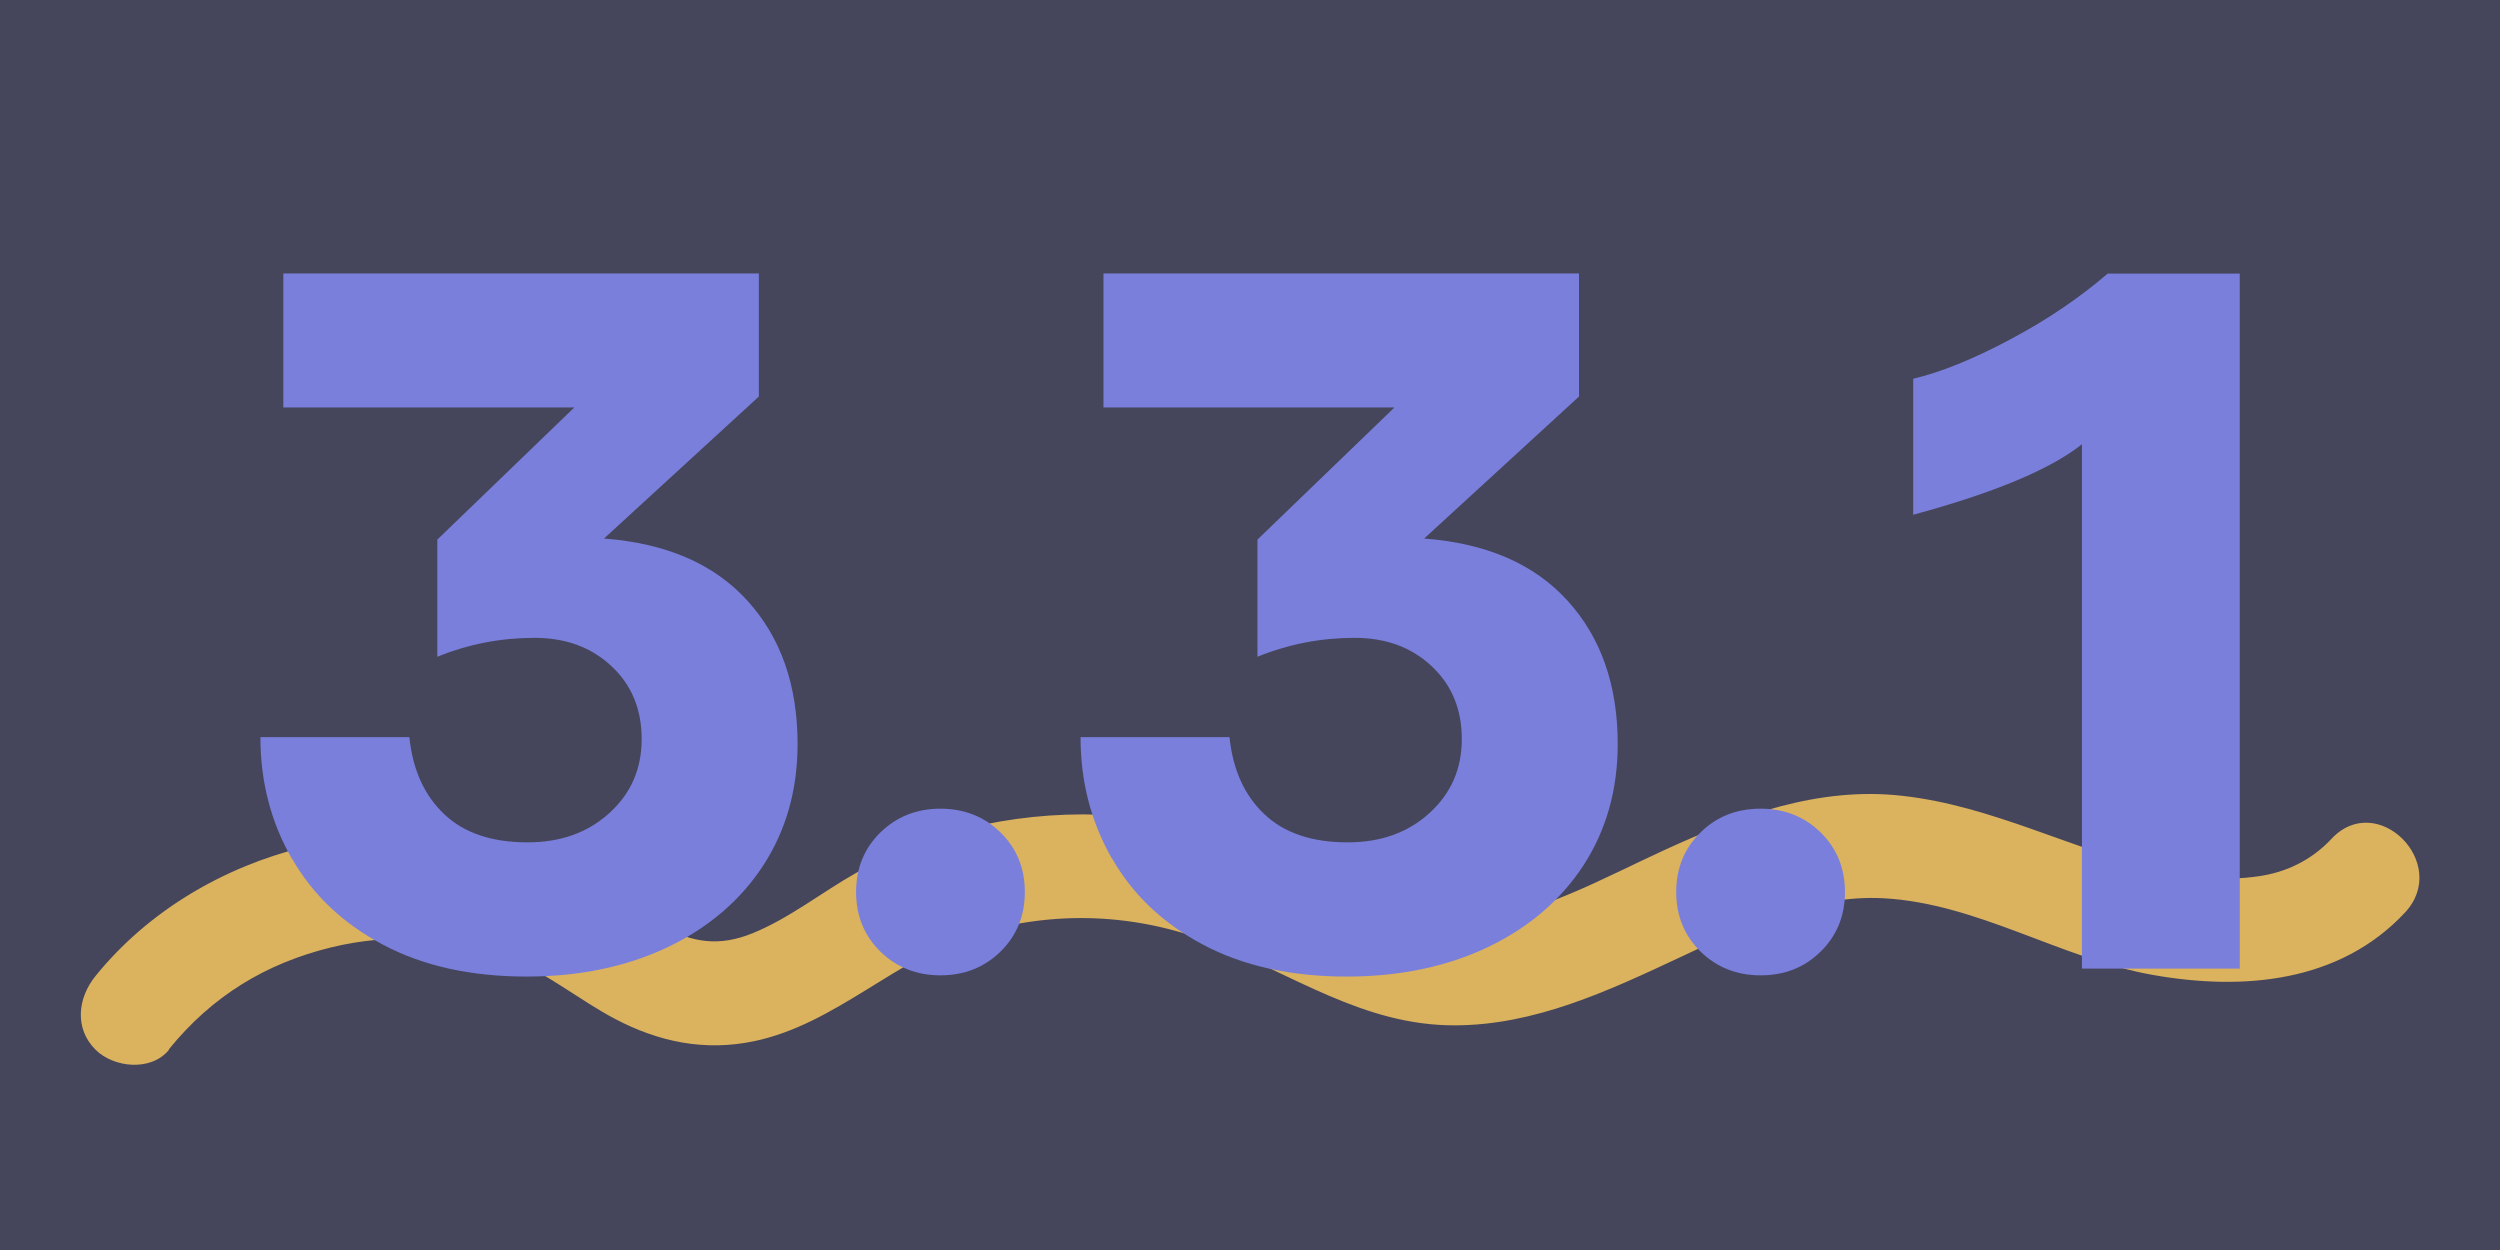
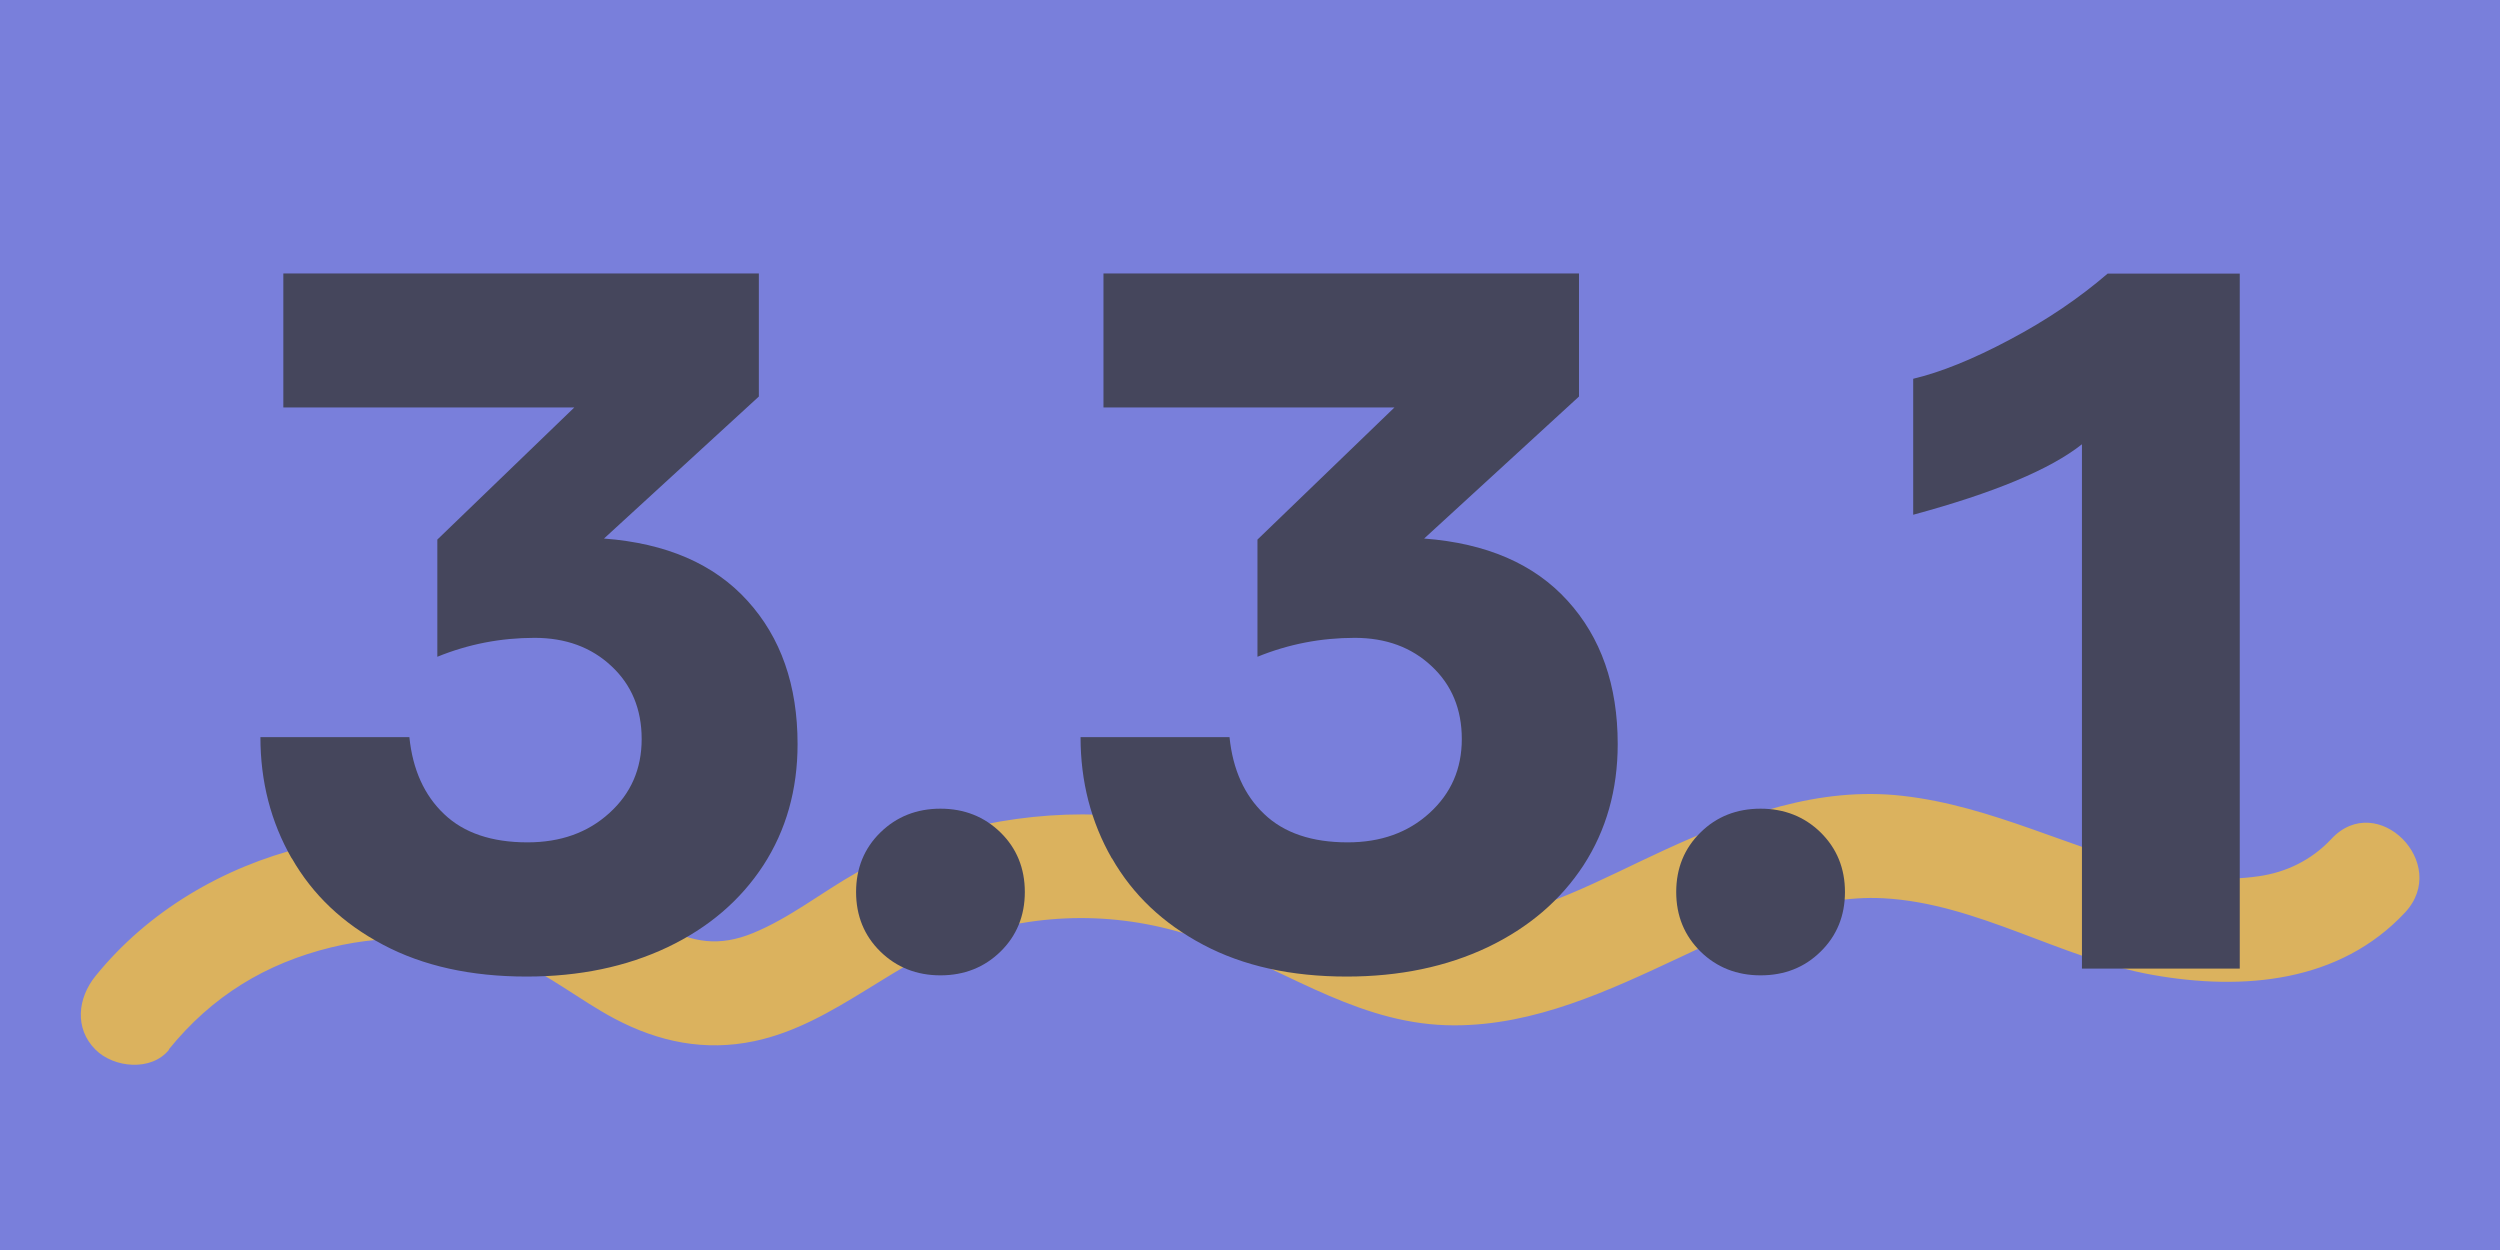
<svg xmlns="http://www.w3.org/2000/svg" id="a" viewBox="0 0 144 72">
-   <rect width="144" height="72" style="fill:#45465c; stroke-width:0px;" />
+   <rect width="144" height="72" style="fill:#797fdb; stroke-width:0px;" />
  <path d="M9.72,60.45c2.5-3.09,5.6-4.96,9.35-5.88,3.44-.84,7.28-.66,10.61.75,1.86.79,3.79,2.33,5.71,3.35,2.55,1.35,5.21,1.9,8.06,1.3,4.7-.99,8.19-4.8,12.76-6.18s9.2-1.17,13.54.5c4.7,1.81,8.78,4.78,14.03,4.77,4.62,0,8.87-1.99,12.97-3.91,3.77-1.78,7.63-3.63,11.74-3.41,5.4.29,10.21,3.47,15.48,4.41s10.81.43,14.56-3.59c2.63-2.82-1.6-7.07-4.24-4.24-1.18,1.26-2.65,1.93-4.18,2.15-2.05.3-3.89.08-5.77-.36-5.02-1.18-9.57-3.69-14.76-4.27-4.83-.55-9.35,1.13-13.66,3.1-3.54,1.62-7.44,3.82-11.07,4.08-4.79.34-8.78-2.63-13.09-4.35-4.77-1.91-10.1-2.21-15.11-1.17-2.55.53-5.05,1.49-7.32,2.77-1.99,1.12-3.84,2.61-5.97,3.48-1.91.78-3.47.57-5.28-.44-2.16-1.21-4.11-2.65-6.42-3.61-8.85-3.65-20.11-.96-26.16,6.52-1.02,1.26-1.23,3.01,0,4.24,1.05,1.05,3.22,1.27,4.24,0h0Z" style="fill:#dbb25e; stroke-width:0px;" />
  <g style="opacity:0;">
    <path d="M19.33,51.27c-1.2-2.1-1.8-4.42-1.8-6.98h8.58c.19,1.87.86,3.35,2,4.43,1.14,1.09,2.75,1.63,4.8,1.63,1.91,0,3.48-.56,4.72-1.69,1.24-1.12,1.86-2.54,1.86-4.26s-.58-3.12-1.74-4.2c-1.16-1.09-2.64-1.63-4.43-1.63-1.94,0-3.81.36-5.6,1.09v-6.75l7.89-7.61h-16.76v-7.72h27.39v7.09l-8.92,8.18c3.58.27,6.34,1.46,8.26,3.58,1.93,2.12,2.89,4.87,2.89,8.26,0,2.63-.66,4.96-1.97,6.98-1.32,2.02-3.15,3.59-5.52,4.72-2.36,1.12-5.07,1.69-8.12,1.69-3.2,0-5.96-.61-8.26-1.83-2.31-1.22-4.06-2.88-5.26-4.98Z" style="fill:#7077db; stroke-width:0px;" />
    <path d="M51.84,53.21c0-1.37.47-2.52,1.4-3.43s2.09-1.37,3.46-1.37,2.53.46,3.46,1.37,1.4,2.06,1.4,3.43-.47,2.52-1.4,3.43-2.09,1.37-3.46,1.37-2.53-.46-3.46-1.37-1.4-2.06-1.4-3.43Z" style="fill:#7077db; stroke-width:0px;" />
    <path d="M66.57,51.27c-1.2-2.1-1.8-4.42-1.8-6.98h8.58c.19,1.87.86,3.35,2,4.43,1.14,1.09,2.75,1.63,4.8,1.63,1.91,0,3.48-.56,4.72-1.69s1.86-2.54,1.86-4.26-.58-3.12-1.74-4.2c-1.16-1.09-2.64-1.63-4.43-1.63-1.94,0-3.81.36-5.6,1.09v-6.75l7.89-7.61h-16.76v-7.72h27.39v7.09l-8.92,8.18c3.58.27,6.34,1.46,8.26,3.58,1.93,2.12,2.89,4.87,2.89,8.26,0,2.63-.66,4.96-1.97,6.98-1.32,2.02-3.16,3.59-5.52,4.72-2.36,1.12-5.07,1.69-8.12,1.69-3.2,0-5.96-.61-8.26-1.83-2.31-1.22-4.06-2.88-5.26-4.98Z" style="fill:#7077db; stroke-width:0px;" />
    <path d="M99.08,53.21c0-1.37.47-2.52,1.4-3.43.93-.92,2.09-1.37,3.46-1.37s2.53.46,3.46,1.37c.93.92,1.4,2.06,1.4,3.43s-.47,2.52-1.4,3.43c-.93.92-2.09,1.37-3.46,1.37s-2.53-.46-3.46-1.37c-.93-.92-1.4-2.06-1.4-3.43Z" style="fill:#7077db; stroke-width:0px;" />
    <path d="M107.72,23.64c1.6-.38,3.46-1.13,5.58-2.26,2.12-1.12,3.99-2.39,5.63-3.8h7.61v40.03h-9.09v-30.2c-1.83,1.45-5.07,2.8-9.72,4.06v-7.83Z" style="fill:#7077db; stroke-width:0px;" />
  </g>
-   <path d="M16.8,49.44c-1.2-2.1-1.8-4.42-1.8-6.98h8.58c.19,1.87.86,3.35,2,4.43,1.14,1.09,2.75,1.63,4.8,1.63,1.91,0,3.48-.56,4.72-1.69,1.24-1.12,1.86-2.54,1.86-4.26s-.58-3.12-1.74-4.2c-1.16-1.09-2.64-1.63-4.43-1.63-1.94,0-3.81.36-5.6,1.09v-6.75l7.89-7.61h-16.76v-7.72h27.39v7.09l-8.92,8.18c3.58.27,6.34,1.46,8.26,3.58,1.93,2.12,2.89,4.87,2.89,8.26,0,2.63-.66,4.96-1.97,6.98-1.32,2.02-3.15,3.59-5.52,4.72-2.36,1.12-5.07,1.69-8.12,1.69-3.2,0-5.96-.61-8.26-1.83-2.31-1.22-4.06-2.88-5.26-4.98Z" style="fill:#797fdb; stroke-width:0px;" />
-   <path d="M49.31,51.38c0-1.37.47-2.52,1.4-3.43s2.09-1.37,3.46-1.37,2.53.46,3.46,1.37,1.4,2.06,1.4,3.43-.47,2.52-1.4,3.43-2.09,1.37-3.46,1.37-2.53-.46-3.46-1.37-1.4-2.06-1.4-3.43Z" style="fill:#797fdb; stroke-width:0px;" />
-   <path d="M64.04,49.44c-1.2-2.1-1.8-4.42-1.8-6.98h8.58c.19,1.87.86,3.35,2,4.43,1.14,1.09,2.75,1.63,4.8,1.63,1.91,0,3.48-.56,4.72-1.69s1.86-2.54,1.86-4.26-.58-3.12-1.74-4.2c-1.16-1.09-2.64-1.63-4.43-1.63-1.94,0-3.81.36-5.6,1.09v-6.75l7.89-7.61h-16.76v-7.72h27.39v7.09l-8.92,8.18c3.58.27,6.34,1.46,8.26,3.58,1.93,2.12,2.89,4.87,2.89,8.26,0,2.63-.66,4.96-1.97,6.98-1.32,2.02-3.16,3.59-5.52,4.72-2.36,1.12-5.07,1.69-8.12,1.69-3.2,0-5.96-.61-8.26-1.83-2.31-1.22-4.06-2.88-5.26-4.98Z" style="fill:#797fdb; stroke-width:0px;" />
-   <path d="M96.55,51.38c0-1.37.47-2.52,1.4-3.43.93-.92,2.09-1.37,3.46-1.37s2.53.46,3.46,1.37c.93.92,1.4,2.06,1.4,3.43s-.47,2.52-1.4,3.43c-.93.92-2.09,1.37-3.46,1.37s-2.53-.46-3.46-1.37c-.93-.92-1.4-2.06-1.4-3.43Z" style="fill:#797fdb; stroke-width:0px;" />
-   <path d="M110.19,21.82c1.6-.38,3.46-1.13,5.58-2.26,2.12-1.12,3.99-2.39,5.63-3.8h7.61v40.03h-9.09v-30.2c-1.83,1.45-5.07,2.8-9.72,4.06v-7.83Z" style="fill:#797fdb; stroke-width:0px;" />
+   <path d="M16.8,49.44c-1.2-2.1-1.8-4.42-1.8-6.98h8.58c.19,1.87.86,3.35,2,4.43,1.14,1.09,2.75,1.63,4.8,1.63,1.91,0,3.48-.56,4.72-1.69,1.24-1.12,1.86-2.54,1.86-4.26s-.58-3.12-1.74-4.2c-1.16-1.09-2.64-1.63-4.43-1.63-1.94,0-3.81.36-5.6,1.09v-6.75l7.89-7.61h-16.76v-7.72h27.39v7.09l-8.92,8.18c3.58.27,6.34,1.46,8.26,3.58,1.93,2.12,2.89,4.87,2.89,8.26,0,2.63-.66,4.96-1.97,6.98-1.32,2.02-3.15,3.59-5.52,4.72-2.36,1.12-5.07,1.69-8.12,1.69-3.2,0-5.96-.61-8.26-1.83-2.31-1.22-4.06-2.88-5.26-4.98Z" style="fill:#45465c; stroke-width:0px;" />
+   <path d="M49.31,51.38c0-1.37.47-2.52,1.4-3.43s2.09-1.37,3.46-1.37,2.53.46,3.46,1.37,1.4,2.06,1.4,3.43-.47,2.52-1.4,3.43-2.09,1.37-3.46,1.37-2.53-.46-3.46-1.37-1.4-2.06-1.4-3.43Z" style="fill:#45465c; stroke-width:0px;" />
+   <path d="M64.04,49.44c-1.2-2.1-1.8-4.42-1.8-6.98h8.58c.19,1.87.86,3.35,2,4.43,1.14,1.09,2.75,1.63,4.8,1.63,1.91,0,3.48-.56,4.72-1.69s1.86-2.54,1.86-4.26-.58-3.12-1.74-4.2c-1.16-1.09-2.64-1.63-4.43-1.63-1.94,0-3.81.36-5.6,1.09v-6.75l7.89-7.61h-16.76v-7.72h27.39v7.09l-8.92,8.18c3.58.27,6.34,1.46,8.26,3.58,1.93,2.12,2.89,4.87,2.89,8.26,0,2.63-.66,4.96-1.97,6.98-1.32,2.02-3.16,3.59-5.52,4.72-2.36,1.12-5.07,1.69-8.12,1.69-3.2,0-5.96-.61-8.26-1.83-2.31-1.22-4.06-2.88-5.26-4.98Z" style="fill:#45465c; stroke-width:0px;" />
+   <path d="M96.55,51.38c0-1.37.47-2.52,1.4-3.43.93-.92,2.09-1.37,3.46-1.37s2.53.46,3.46,1.37c.93.92,1.4,2.06,1.4,3.43s-.47,2.52-1.4,3.43c-.93.92-2.09,1.37-3.46,1.37s-2.53-.46-3.46-1.37c-.93-.92-1.4-2.06-1.4-3.43Z" style="fill:#45465c; stroke-width:0px;" />
+   <path d="M110.19,21.82c1.6-.38,3.46-1.13,5.58-2.26,2.12-1.12,3.99-2.39,5.63-3.8h7.61v40.03h-9.09v-30.2c-1.83,1.45-5.07,2.8-9.72,4.06v-7.83Z" style="fill:#45465c; stroke-width:0px;" />
</svg>
